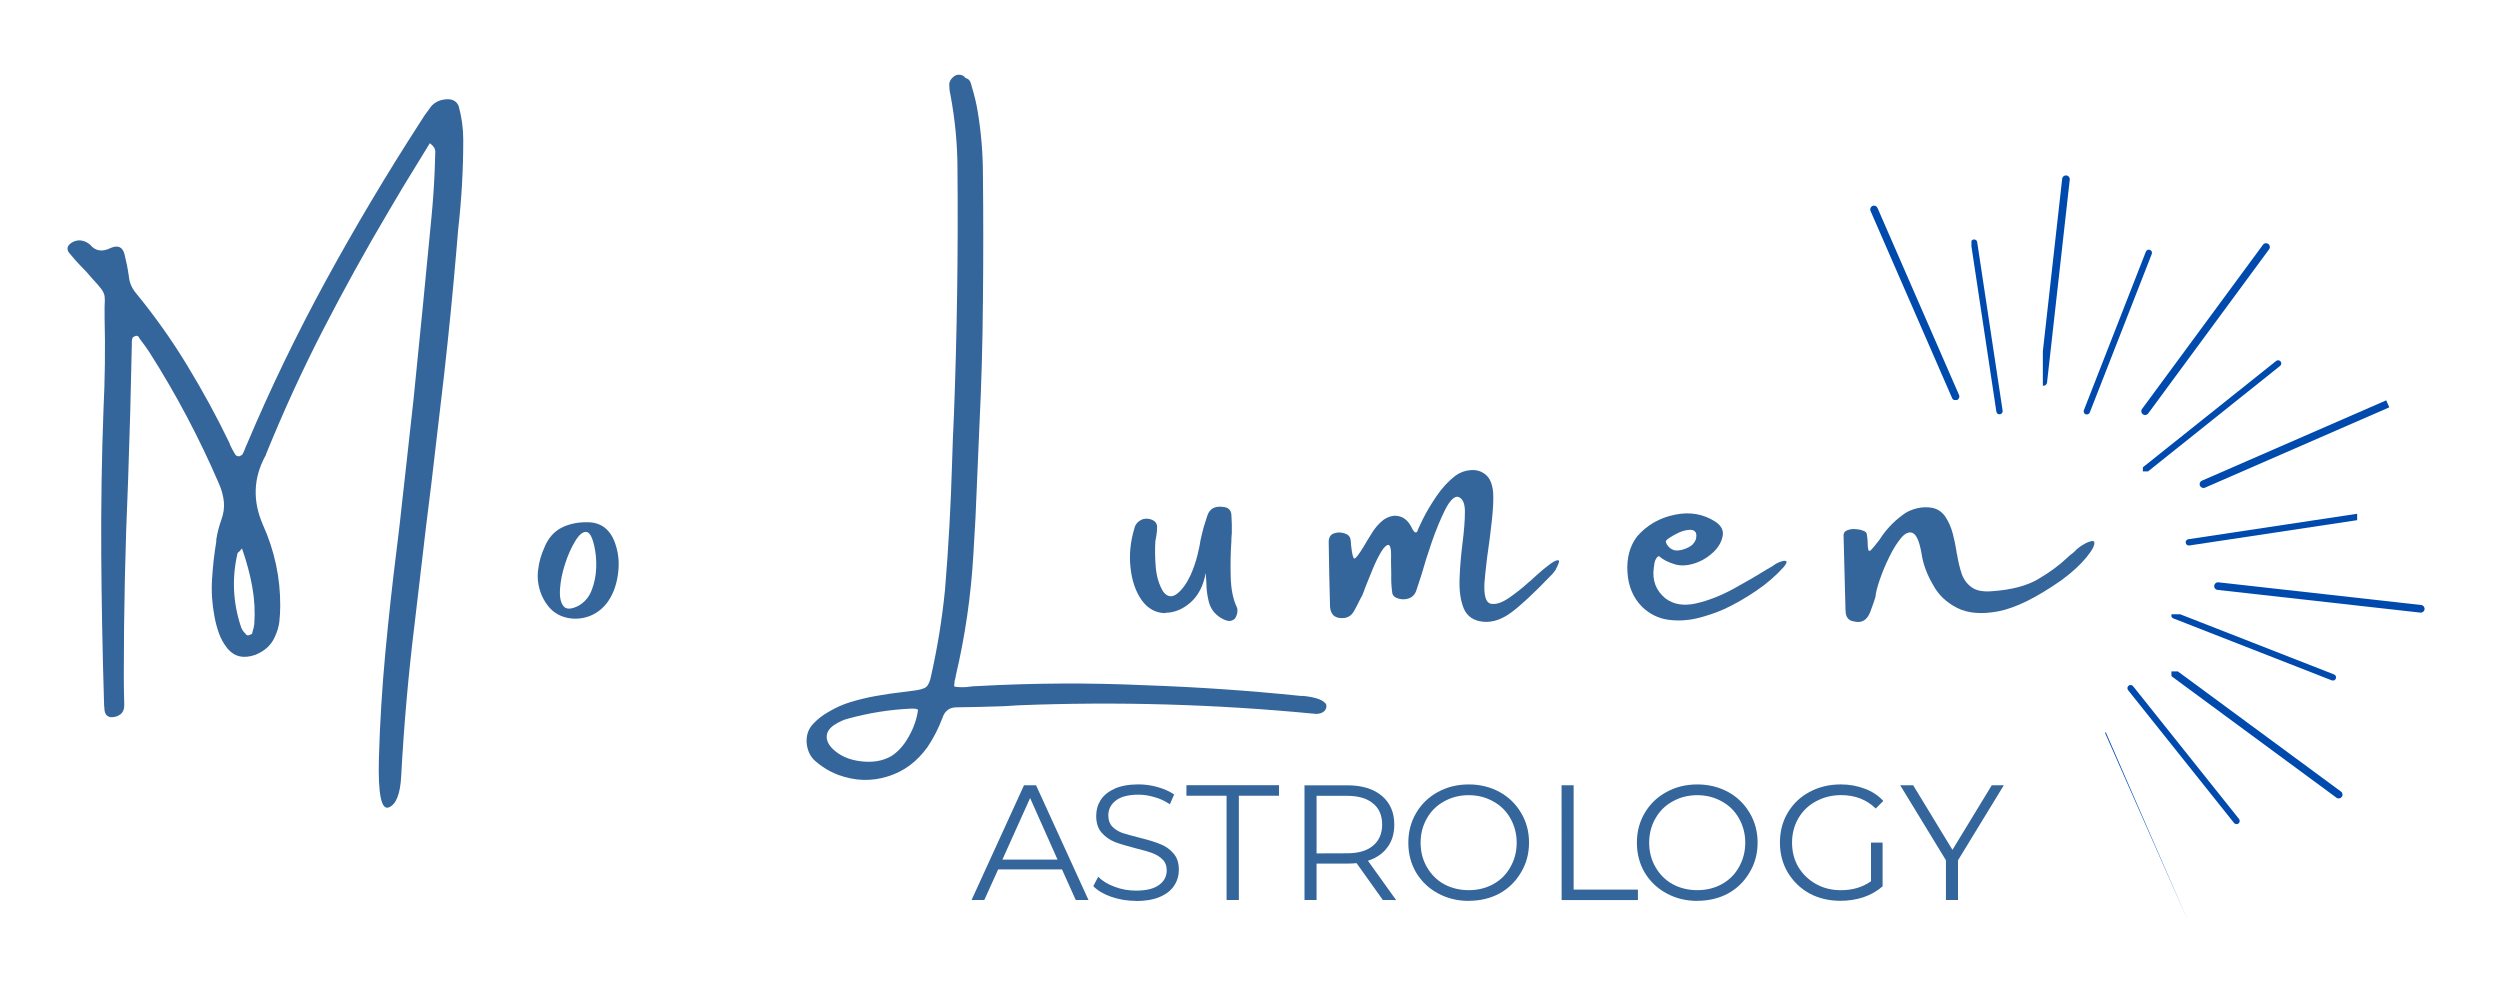
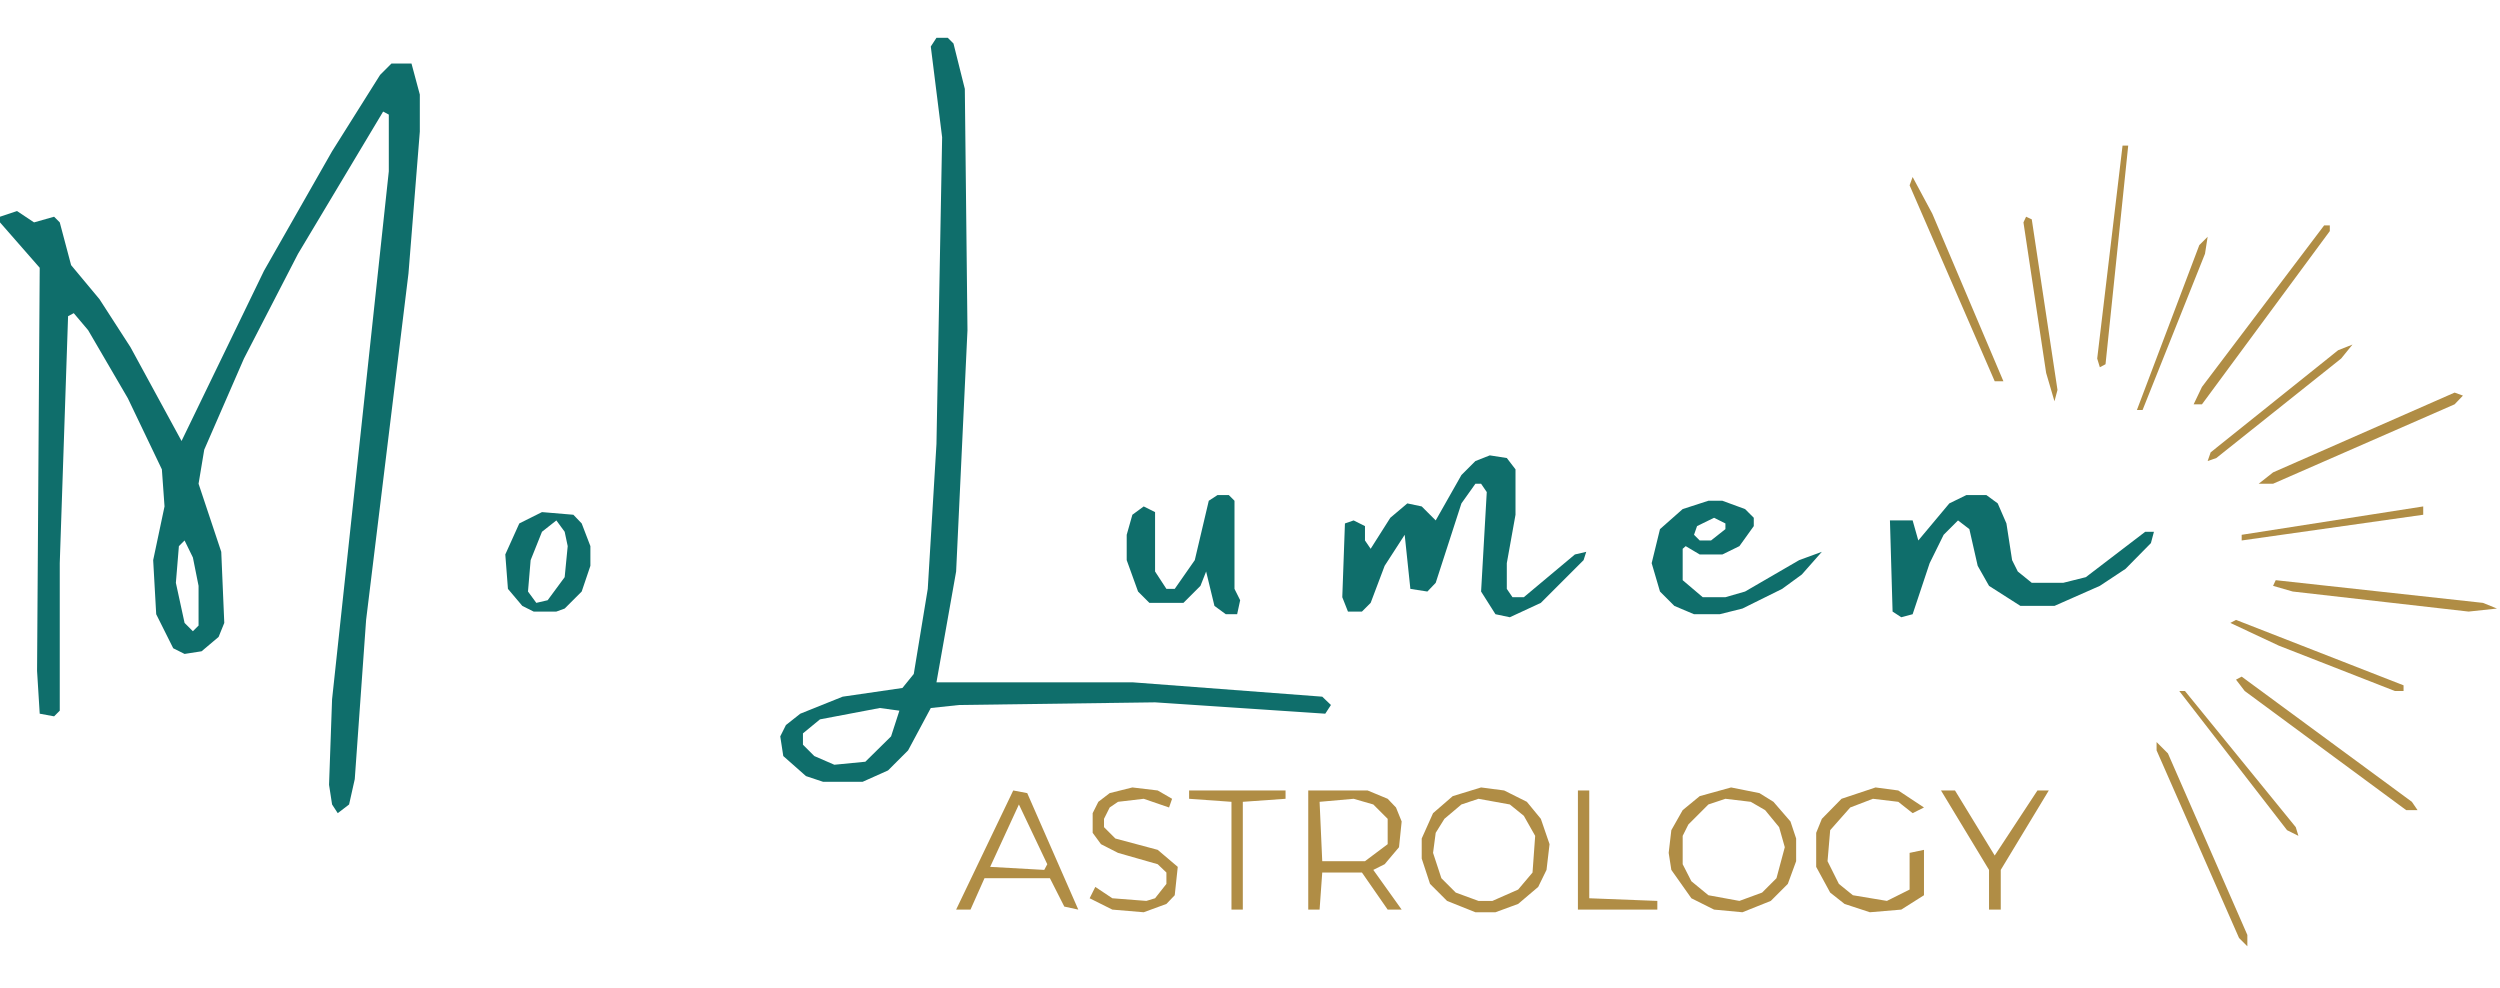
- <svg xmlns="http://www.w3.org/2000/svg" viewBox="92 146 175 69">
-   <defs>
-     <clipPath id="common">
-       <path d="m248 149 22.4 50.8-26.1 11.5-22.4-50.8z" />
-     </clipPath>
-     <clipPath id="s">
-       <path d="m240 197 6 13.6-0.652 0.289-6-13.6z" />
-     </clipPath>
-     <clipPath id="c">
-       <path d="m244 193h13v10h-13z" />
-     </clipPath>
-     <clipPath id="v">
-       <path d="m246 186h16v3h-16z" />
-     </clipPath>
-     <clipPath id="ad">
-       <path d="m245 174h15v7h-15z" />
-     </clipPath>
-     <clipPath id="u">
-       <path d="m241 163h10v13h-10z" />
-     </clipPath>
-     <clipPath id="h">
-       <path d="m235 157h3v16h-3z" />
-     </clipPath>
-     <clipPath id="t">
-       <path d="m222 160h8v14h-8z" />
-     </clipPath>
-     <clipPath id="x">
-       <path d="m239 197h7v14h-7z" />
-     </clipPath>
-     <clipPath id="q">
-       <path d="m244 189h12v6h-12z" />
-     </clipPath>
-     <clipPath id="m">
-       <path d="m244 181h13v4h-13z" />
-     </clipPath>
-     <clipPath id="aa">
-       <path d="m242 170h11v9h-11z" />
-     </clipPath>
-     <clipPath id="e">
-       <path d="m237 163h6v13h-6z" />
-     </clipPath>
-     <clipPath id="j">
-       <path d="m230 162h3v13h-3z" />
-     </clipPath>
-     <clipPath id="ag">
-       <path d="m240 193h9v11h-9z" />
-     </clipPath>
-   </defs>
-   <g fill="#34659b">
-     <g transform="translate(101 191)">
-       <path d="m23.1-37.6c0.219 0.793 0.328 1.59 0.328 2.38 0 2.12-0.121 4.22-0.359 6.31-0.043 0.438-0.078 0.871-0.109 1.3-0.25 2.96-0.543 5.91-0.875 8.86-0.293 2.53-0.59 5.07-0.891 7.61-0.117 0.961-0.234 1.92-0.359 2.89-0.273 2.36-0.547 4.7-0.828 7.05-0.43 3.51-0.734 7.02-0.922 10.5-0.062 1.28-0.355 2.02-0.875 2.22-0.523 0.195-0.75-0.945-0.688-3.42 0.07-2.48 0.223-4.95 0.453-7.42 0.227-2.43 0.492-4.85 0.797-7.27 0.145-1.13 0.273-2.27 0.391-3.39 0.062-0.594 0.129-1.2 0.203-1.81 0.195-1.74 0.391-3.48 0.578-5.22 0.438-4.3 0.859-8.6 1.27-12.9 0.102-1.08 0.176-2.17 0.219-3.27 0.008-0.352 0.019-0.695 0.031-1.03v-0.047c0.019-0.102 0.008-0.211-0.031-0.328-0.043-0.113-0.156-0.242-0.344-0.391-0.324 0.523-0.637 1.03-0.938 1.53-0.656 1.06-1.3 2.12-1.92 3.19-1.64 2.76-3.18 5.56-4.64 8.39-1.45 2.82-2.76 5.69-3.94 8.59-0.023 0.043-0.031 0.07-0.031 0.078-0.012 0.074-0.039 0.133-0.078 0.172-0.805 1.52-0.855 3.09-0.156 4.72 0.832 1.84 1.24 3.74 1.23 5.72 0 0.375-0.023 0.746-0.062 1.11-0.043 0.355-0.152 0.715-0.328 1.08-0.242 0.551-0.688 0.961-1.34 1.23-0.812 0.289-1.46 0.148-1.95-0.422-0.273-0.344-0.477-0.703-0.609-1.08-0.137-0.383-0.242-0.773-0.312-1.17-0.168-0.875-0.227-1.74-0.172-2.61 0.051-0.875 0.148-1.75 0.297-2.64v-0.141c0.07-0.457 0.188-0.91 0.344-1.36 0.164-0.438 0.227-0.863 0.188-1.28-0.043-0.426-0.156-0.848-0.344-1.27-1.36-3.16-2.98-6.24-4.88-9.22-0.199-0.301-0.414-0.598-0.641-0.891-0.043-0.062-0.086-0.129-0.125-0.203-0.012-0.008-0.039-0.019-0.078-0.031-0.031-0.008-0.059-0.016-0.078-0.016-0.043 0.023-0.09 0.043-0.141 0.062-0.055 0.023-0.09 0.055-0.109 0.094-0.043 0.117-0.059 0.25-0.047 0.406-0.062 3.21-0.152 6.43-0.266 9.66-0.195 4.5-0.297 9-0.297 13.5 0 0.695 0.012 1.39 0.031 2.09 0 0.113-0.008 0.223-0.031 0.328-0.031 0.113-0.094 0.223-0.188 0.328-0.102 0.082-0.219 0.145-0.344 0.188-0.125 0.039-0.266 0.055-0.422 0.047-0.133-0.043-0.227-0.102-0.281-0.172-0.051-0.074-0.086-0.164-0.109-0.266-0.031-0.273-0.047-0.555-0.047-0.844-0.102-3.37-0.164-6.74-0.188-10.1-0.019-3.38 0.031-6.77 0.156-10.1 0.105-2.18 0.133-4.35 0.078-6.53v-0.75c0.023-0.312 0.023-0.551 0-0.719-0.031-0.164-0.109-0.332-0.234-0.5-0.133-0.176-0.344-0.414-0.625-0.719-0.113-0.133-0.254-0.297-0.422-0.484-0.145-0.145-0.289-0.297-0.438-0.453-0.238-0.25-0.469-0.508-0.688-0.781-0.125-0.125-0.188-0.25-0.188-0.375-0.008-0.125 0.062-0.25 0.219-0.375 0.355-0.25 0.727-0.273 1.11-0.078 0.105 0.055 0.195 0.117 0.266 0.188 0.367 0.438 0.852 0.508 1.45 0.203 0.512-0.207 0.828-0.047 0.953 0.484 0.125 0.5 0.227 1.01 0.297 1.52 0.039 0.43 0.207 0.82 0.5 1.17 1.35 1.65 2.56 3.36 3.62 5.12 1.07 1.76 2.05 3.56 2.94 5.41 0.008 0.031 0.016 0.059 0.016 0.078 0.113 0.242 0.242 0.48 0.391 0.719 0.008 0.012 0.039 0.031 0.094 0.062 0.051 0.023 0.102 0.031 0.156 0.031 0.051-0.019 0.098-0.039 0.141-0.062 0.039-0.019 0.078-0.051 0.109-0.094 0.082-0.164 0.148-0.328 0.203-0.484 0.031-0.062 0.055-0.117 0.078-0.172 1.64-3.89 3.49-7.72 5.55-11.5 2.05-3.75 4.25-7.45 6.61-11.1 0.195-0.32 0.414-0.641 0.656-0.953 0.207-0.312 0.508-0.508 0.906-0.594 0.562-0.113 0.93 0.027 1.11 0.422zm-14.3 36.3c0.062-0.883 0.016-1.76-0.141-2.62-0.156-0.875-0.398-1.77-0.719-2.69-0.074 0.074-0.125 0.137-0.156 0.188-0.086 0.062-0.137 0.109-0.156 0.141-0.406 1.75-0.324 3.48 0.25 5.19 0.051 0.137 0.129 0.262 0.234 0.375 0.031 0.043 0.062 0.078 0.094 0.109 0.07 0.094 0.164 0.109 0.281 0.047 0.019-0.019 0.047-0.031 0.078-0.031 0.019-0.008 0.035-0.016 0.047-0.016 0.019 0 0.031-0.008 0.031-0.031 0.019-0.051 0.031-0.094 0.031-0.125 0.062-0.188 0.102-0.363 0.125-0.531z" />
-     </g>
-     <g transform="translate(130 191)">
-       <path d="m2.97-8.44c1-0.051 1.69 0.414 2.06 1.39 0.27 0.719 0.344 1.48 0.219 2.3-0.117 0.805-0.387 1.48-0.812 2.02-0.406 0.492-0.902 0.809-1.48 0.953-0.586 0.148-1.16 0.105-1.72-0.125-0.555-0.238-0.992-0.707-1.31-1.41-0.258-0.613-0.344-1.23-0.25-1.86 0.062-0.52 0.211-1.02 0.438-1.52 0.25-0.613 0.625-1.05 1.12-1.33 0.5-0.27 1.08-0.41 1.73-0.422zm-0.453 5.83c0.426-0.25 0.727-0.613 0.906-1.09 0.188-0.488 0.289-1 0.312-1.55 0.019-0.551-0.027-1.07-0.141-1.55-0.148-0.656-0.344-0.977-0.594-0.969-0.242 0.012-0.492 0.234-0.75 0.672-0.262 0.43-0.492 0.945-0.688 1.55-0.199 0.605-0.32 1.19-0.359 1.75-0.043 0.555 0.035 0.961 0.234 1.22 0.195 0.25 0.555 0.242 1.08-0.031z" />
-     </g>
-     <g transform="translate(142 191)" />
-     <g transform="translate(154 191)">
-       <path d="m0.359 7.95c0.488-0.305 0.906-0.762 1.25-1.38 0.352-0.617 0.57-1.25 0.656-1.89-0.055-0.023-0.105-0.043-0.156-0.062-0.086-0.012-0.18-0.016-0.281-0.016-1.5 0.062-2.99 0.297-4.47 0.703-0.312 0.082-0.613 0.219-0.906 0.406-0.352 0.219-0.547 0.477-0.578 0.781-0.031 0.312 0.105 0.617 0.406 0.922 0.5 0.488 1.16 0.781 1.97 0.875 0.812 0.102 1.52-0.012 2.11-0.344zm4.42-4.89c0.383 0.062 0.77 0.062 1.16 0 0.156-0.023 0.301-0.031 0.438-0.031 3.93-0.219 7.85-0.242 11.8-0.062 3.64 0.125 7.27 0.375 10.9 0.75h0.172c0.77 0.082 1.27 0.242 1.5 0.484 0.082 0.062 0.113 0.164 0.094 0.312-0.031 0.145-0.102 0.25-0.203 0.312-0.094 0.07-0.199 0.113-0.312 0.125-0.125 0.031-0.258 0.031-0.391 0h-0.062c-6.84-0.656-13.7-0.852-20.6-0.578l-1.02 0.062c-1.09 0.039-2.17 0.066-3.25 0.078-0.512-0.012-0.852 0.223-1.02 0.703-0.273 0.738-0.625 1.43-1.06 2.08-0.742 1.03-1.67 1.72-2.8 2.06-1.12 0.352-2.27 0.316-3.44-0.109-0.406-0.156-0.766-0.344-1.08-0.562-0.176-0.117-0.352-0.25-0.531-0.406-0.352-0.305-0.555-0.727-0.609-1.27-0.031-0.523 0.109-0.953 0.422-1.3 0.305-0.336 0.664-0.621 1.08-0.859 0.523-0.312 1.06-0.555 1.62-0.719 0.562-0.168 1.13-0.305 1.7-0.406 0.648-0.117 1.28-0.211 1.91-0.281 0.227-0.023 0.473-0.055 0.734-0.094 0.457-0.055 0.758-0.141 0.906-0.266 0.156-0.125 0.273-0.414 0.359-0.859 0.438-1.96 0.754-3.93 0.953-5.92 0.25-3 0.414-6 0.5-9.02 0.031-1.06 0.07-2.13 0.125-3.2 0.219-5.73 0.301-11.5 0.25-17.2 0-1.77-0.168-3.53-0.5-5.28-0.055-0.238-0.078-0.473-0.078-0.703 0.008-0.164 0.082-0.316 0.219-0.453 0.133-0.145 0.285-0.219 0.453-0.219 0.207 0 0.363 0.078 0.469 0.234 0.195 0.043 0.32 0.168 0.375 0.375 0.031 0.105 0.055 0.199 0.078 0.281 0.176 0.574 0.312 1.15 0.406 1.73 0.238 1.45 0.359 2.91 0.359 4.39 0.031 2.94 0.031 5.88 0 8.83-0.023 2.95-0.105 5.89-0.25 8.83l-0.156 3.66c-0.062 1.78-0.152 3.55-0.266 5.3-0.168 2.87-0.578 5.68-1.23 8.45 0 0.062-0.012 0.117-0.031 0.172-0.043 0.113-0.062 0.227-0.062 0.344-0.023 0.07-0.023 0.148 0 0.234z" />
-     </g>
-     <g transform="translate(171 191)">
-       <path d="m2.58-2.08c-0.68-0.008-1.23-0.312-1.66-0.906-0.418-0.594-0.68-1.34-0.781-2.25-0.105-0.906-0.016-1.83 0.266-2.77 0.062-0.289 0.25-0.504 0.562-0.641 0.219-0.07 0.441-0.062 0.672 0.031 0.227 0.094 0.348 0.258 0.359 0.484 0 0.199-0.016 0.398-0.047 0.594-0.031 0.156-0.059 0.305-0.078 0.438-0.031 0.555-0.023 1.16 0.031 1.83 0.062 0.656 0.238 1.23 0.531 1.7 0.289 0.367 0.613 0.406 0.969 0.125 0.352-0.281 0.664-0.711 0.938-1.3 0.207-0.469 0.367-0.938 0.484-1.41 0.113-0.469 0.188-0.828 0.219-1.08 0.031-0.102 0.047-0.172 0.047-0.203 0.051-0.207 0.102-0.414 0.156-0.625 0.082-0.258 0.164-0.523 0.25-0.797 0.156-0.52 0.531-0.738 1.12-0.656 0.352 0.031 0.547 0.211 0.578 0.531 0.031 0.438 0.039 0.875 0.031 1.31-0.023 0.188-0.031 0.375-0.031 0.562-0.055 0.781-0.07 1.61-0.047 2.48 0.019 0.867 0.164 1.59 0.438 2.16 0.031 0.062 0.039 0.164 0.031 0.297-0.012 0.137-0.055 0.273-0.125 0.406-0.074 0.125-0.199 0.203-0.375 0.234-0.168 0.023-0.391-0.051-0.672-0.219-0.43-0.27-0.703-0.641-0.828-1.11-0.117-0.469-0.172-0.922-0.172-1.36-0.012-0.25-0.027-0.473-0.047-0.672-0.156 0.887-0.508 1.57-1.05 2.06-0.543 0.48-1.14 0.727-1.78 0.734z" />
-     </g>
-     <g transform="translate(185 191)">
-       <path d="m14.1-4.3s0.004-0.008 0.016-0.031c0.07-0.07 0.238-0.223 0.5-0.453 0.258-0.238 0.531-0.461 0.812-0.672 0.281-0.219 0.488-0.328 0.625-0.328 0.133-0.008 0.098 0.18-0.109 0.562-0.012 0.055-0.047 0.117-0.109 0.188-0.055 0.062-0.109 0.137-0.172 0.219-0.012 0.023-0.027 0.039-0.047 0.047-1.2 1.25-2.13 2.12-2.8 2.62-0.668 0.5-1.32 0.727-1.97 0.672-0.68-0.062-1.14-0.367-1.38-0.922-0.23-0.562-0.328-1.25-0.297-2.08 0.031-0.82 0.098-1.64 0.203-2.47 0.113-0.883 0.172-1.63 0.172-2.23 0-0.613-0.168-0.961-0.5-1.05-0.273-0.019-0.57 0.289-0.891 0.922-0.312 0.625-0.621 1.37-0.922 2.23-0.293 0.855-0.539 1.63-0.734 2.33-0.188 0.574-0.312 0.953-0.375 1.14-0.117 0.273-0.309 0.445-0.578 0.516-0.262 0.074-0.527 0.055-0.797-0.062-0.188-0.082-0.289-0.219-0.297-0.406-0.055-0.406-0.074-0.828-0.062-1.27 0-0.289-0.008-0.57-0.016-0.844v-0.25c0.008-0.133 0.008-0.27 0-0.406 0-0.133-0.016-0.25-0.047-0.344-0.023-0.102-0.062-0.164-0.125-0.188-0.148 0-0.32 0.164-0.516 0.484-0.188 0.312-0.383 0.703-0.578 1.17-0.188 0.469-0.359 0.891-0.516 1.27-0.117 0.324-0.199 0.543-0.25 0.656-0.031 0.055-0.059 0.094-0.078 0.125-0.156 0.324-0.32 0.637-0.484 0.938-0.137 0.25-0.344 0.406-0.625 0.469-0.648 0.086-0.996-0.172-1.05-0.766-0.043-1.52-0.074-3.05-0.094-4.59 0.012-0.289 0.133-0.477 0.375-0.562 0.238-0.082 0.484-0.082 0.734 0 0.258 0.086 0.398 0.234 0.422 0.453 0.019 0.105 0.031 0.219 0.031 0.344 0.07 0.648 0.148 0.969 0.234 0.969 0.094 0 0.312-0.281 0.656-0.844 0.164-0.289 0.344-0.582 0.531-0.875 0.219-0.383 0.504-0.719 0.859-1 0.395-0.258 0.77-0.336 1.12-0.234 0.352 0.094 0.633 0.355 0.844 0.781 0.125 0.273 0.238 0.383 0.344 0.328 0 0 0.008-0.004 0.031-0.016 0.031-0.102 0.164-0.398 0.406-0.891 0.238-0.488 0.555-1.02 0.953-1.61 0.395-0.582 0.836-1.06 1.33-1.44 0.332-0.238 0.691-0.367 1.08-0.391 0.395-0.031 0.738 0.074 1.03 0.312 0.301 0.242 0.477 0.656 0.531 1.25 0.031 0.469 0 1.14-0.094 2-0.094 0.867-0.203 1.71-0.328 2.55-0.094 0.773-0.156 1.37-0.188 1.8-0.043 0.875 0.102 1.36 0.438 1.44 0.344 0.074 0.77-0.062 1.28-0.406 0.508-0.352 0.992-0.738 1.45-1.16z" />
-     </g>
-     <g transform="translate(206 191)">
-       <path d="m10.3-5.53c0.156-0.082 0.305-0.145 0.453-0.188 0.156-0.039 0.254-0.035 0.297 0.016 0.039 0.055-0.023 0.184-0.188 0.391-0.543 0.605-1.18 1.16-1.92 1.66-0.73 0.5-1.48 0.93-2.23 1.28-0.617 0.273-1.26 0.492-1.94 0.656-0.68 0.156-1.35 0.188-2.02 0.094-0.656-0.094-1.25-0.383-1.78-0.875-0.648-0.645-0.992-1.46-1.05-2.45-0.062-1 0.164-1.84 0.688-2.52 0.688-0.781 1.55-1.28 2.61-1.5 1.06-0.227 2.02-0.062 2.88 0.5 0.406 0.281 0.566 0.617 0.484 1-0.074 0.387-0.277 0.746-0.609 1.08-0.336 0.324-0.703 0.57-1.11 0.734-0.605 0.242-1.15 0.293-1.62 0.156-0.48-0.145-0.855-0.336-1.12-0.578-0.199 0.074-0.32 0.344-0.359 0.812-0.125 0.887 0.148 1.61 0.828 2.16 0.562 0.418 1.27 0.531 2.12 0.344 0.852-0.195 1.73-0.535 2.62-1.02 0.895-0.488 1.69-0.953 2.39-1.39 0.219-0.113 0.41-0.234 0.578-0.359zm-5.61-2.22c-0.094-0.133-0.262-0.188-0.5-0.156-0.23 0.023-0.465 0.09-0.703 0.203-0.242 0.117-0.453 0.234-0.641 0.359-0.18 0.125-0.258 0.215-0.234 0.266 0 0.031 0.019 0.09 0.062 0.172 0.039 0.074 0.102 0.152 0.188 0.234 0.094 0.086 0.207 0.148 0.344 0.188 0.145 0.031 0.328 0.023 0.547-0.031 0.352-0.102 0.602-0.234 0.75-0.391 0.145-0.164 0.223-0.328 0.234-0.484 0.019-0.156 0.004-0.273-0.047-0.359z" />
-     </g>
-     <g transform="translate(221 191)">
-       <path d="m17-6.98c0.344-0.156 0.539-0.188 0.594-0.094 0.062 0.211-0.121 0.574-0.547 1.09-0.418 0.512-0.992 1.04-1.72 1.58-1.74 1.22-3.21 1.95-4.41 2.19-1.19 0.23-2.16 0.152-2.92-0.234-0.75-0.383-1.31-0.914-1.67-1.59-0.449-0.758-0.727-1.52-0.828-2.27-0.148-0.812-0.352-1.27-0.609-1.38-0.25-0.113-0.523 0-0.812 0.344-0.281 0.336-0.559 0.777-0.828 1.33-0.273 0.555-0.496 1.09-0.672 1.61-0.18 0.523-0.277 0.918-0.297 1.19-0.055 0.156-0.102 0.305-0.141 0.438-0.074 0.219-0.152 0.434-0.234 0.641-0.23 0.574-0.621 0.781-1.17 0.625-0.305-0.051-0.48-0.238-0.531-0.562-0.023-0.219-0.031-0.441-0.031-0.672 0-0.188-0.008-0.383-0.016-0.594-0.031-1.38-0.07-2.78-0.109-4.19 0-0.164 0.078-0.281 0.234-0.344 0.164-0.07 0.352-0.102 0.562-0.094 0.219 0.012 0.406 0.047 0.562 0.109 0.164 0.055 0.254 0.133 0.266 0.234 0.039 0.23 0.062 0.43 0.062 0.594 0 0.242 0.016 0.414 0.047 0.516 0.031 0.105 0.098 0.105 0.203 0 0.113-0.113 0.305-0.348 0.578-0.703 0.426-0.676 0.961-1.25 1.61-1.73 0.281-0.219 0.613-0.375 1-0.469 0.383-0.094 0.758-0.102 1.12-0.031 0.383 0.094 0.688 0.312 0.906 0.656 0.219 0.336 0.383 0.719 0.5 1.16 0.113 0.438 0.195 0.84 0.25 1.2 0.008 0.105 0.023 0.188 0.047 0.25 0.082 0.5 0.191 0.953 0.328 1.36 0.145 0.398 0.379 0.711 0.703 0.938 0.32 0.23 0.797 0.32 1.42 0.266 1.35-0.094 2.43-0.375 3.22-0.844 0.801-0.469 1.47-0.961 2.02-1.48 0.082-0.07 0.156-0.141 0.219-0.203 0.125-0.082 0.227-0.164 0.312-0.25 0.195-0.219 0.457-0.41 0.781-0.578z" />
-     </g>
-     <g transform="translate(160 209)">
-       <path d="m6.34-2.14h-4.47l-0.969 2.14h-0.891l3.67-8.03h0.844l3.67 8.03h-0.891zm-0.312-0.688-1.92-4.31-1.94 4.31z" />
-     </g>
-     <g transform="translate(168 209)">
-       <path d="m3.52 0.062c-0.594 0-1.17-0.094-1.72-0.281-0.543-0.188-0.965-0.438-1.27-0.75l0.344-0.656c0.289 0.293 0.676 0.527 1.16 0.703 0.477 0.18 0.973 0.266 1.48 0.266 0.719 0 1.25-0.129 1.61-0.391 0.363-0.258 0.547-0.602 0.547-1.03 0-0.32-0.102-0.578-0.297-0.766-0.188-0.188-0.422-0.332-0.703-0.438-0.281-0.102-0.68-0.219-1.19-0.344-0.605-0.156-1.09-0.301-1.45-0.438-0.355-0.145-0.664-0.363-0.922-0.656-0.25-0.289-0.375-0.68-0.375-1.17 0-0.406 0.102-0.773 0.312-1.11 0.219-0.332 0.547-0.598 0.984-0.797 0.445-0.195 1-0.297 1.66-0.297 0.457 0 0.906 0.062 1.34 0.188 0.445 0.125 0.832 0.297 1.16 0.516l-0.297 0.688c-0.336-0.227-0.695-0.395-1.08-0.5-0.375-0.113-0.75-0.172-1.12-0.172-0.699 0-1.23 0.137-1.58 0.406-0.355 0.273-0.531 0.621-0.531 1.05 0 0.324 0.094 0.586 0.281 0.781 0.195 0.199 0.441 0.352 0.734 0.453 0.301 0.094 0.695 0.203 1.19 0.328 0.594 0.148 1.07 0.293 1.42 0.438 0.363 0.137 0.672 0.352 0.922 0.641 0.258 0.281 0.391 0.668 0.391 1.16 0 0.406-0.109 0.777-0.328 1.11-0.219 0.336-0.559 0.602-1.02 0.797-0.449 0.188-1 0.281-1.66 0.281z" />
-     </g>
-     <g transform="translate(175 209)">
-       <path d="m2.86-7.3h-2.81v-0.734h6.48v0.734h-2.81v7.3h-0.859z" />
-     </g>
-     <g transform="translate(182 209)">
-       <path d="m6.8 0-1.84-2.58c-0.211 0.023-0.422 0.031-0.641 0.031h-2.16v2.55h-0.844v-8.03h3c1.02 0 1.82 0.246 2.41 0.734 0.582 0.492 0.875 1.16 0.875 2.02 0 0.637-0.164 1.17-0.484 1.59-0.312 0.43-0.766 0.742-1.36 0.938l1.97 2.75zm-2.5-3.27c0.789 0 1.39-0.176 1.81-0.531 0.426-0.352 0.641-0.848 0.641-1.48 0-0.645-0.215-1.14-0.641-1.48-0.418-0.352-1.02-0.531-1.81-0.531h-2.14v4.03z" />
-     </g>
-     <g transform="translate(190 209)">
-       <path d="m4.81 0.062c-0.793 0-1.51-0.176-2.16-0.531-0.648-0.352-1.15-0.836-1.52-1.45-0.367-0.625-0.547-1.32-0.547-2.09 0-0.77 0.18-1.46 0.547-2.08 0.363-0.625 0.867-1.11 1.52-1.47 0.645-0.352 1.36-0.531 2.16-0.531 0.801 0 1.52 0.18 2.16 0.531 0.633 0.344 1.13 0.828 1.5 1.45 0.375 0.625 0.562 1.32 0.562 2.09 0 0.773-0.188 1.47-0.562 2.09-0.367 0.625-0.867 1.12-1.5 1.47-0.637 0.344-1.36 0.516-2.16 0.516zm0-0.75c0.633 0 1.21-0.141 1.72-0.422 0.52-0.289 0.922-0.691 1.2-1.2 0.289-0.508 0.438-1.08 0.438-1.7s-0.148-1.19-0.438-1.7c-0.281-0.508-0.684-0.906-1.2-1.19-0.512-0.289-1.09-0.438-1.72-0.438-0.637 0-1.21 0.148-1.73 0.438-0.512 0.281-0.914 0.68-1.2 1.19-0.293 0.512-0.438 1.08-0.438 1.7s0.145 1.2 0.438 1.7c0.289 0.512 0.691 0.914 1.2 1.2 0.52 0.281 1.1 0.422 1.73 0.422z" />
-     </g>
-     <g transform="translate(200 209)">
-       <path d="m1.31-8.03h0.844v7.3h4.5v0.734h-5.34z" />
-     </g>
-     <g transform="translate(206 209)">
-       <path d="m4.81 0.062c-0.793 0-1.51-0.176-2.16-0.531-0.648-0.352-1.15-0.836-1.52-1.45-0.367-0.625-0.547-1.32-0.547-2.09 0-0.77 0.18-1.46 0.547-2.08 0.363-0.625 0.867-1.11 1.52-1.47 0.645-0.352 1.36-0.531 2.16-0.531 0.801 0 1.52 0.18 2.16 0.531 0.633 0.344 1.13 0.828 1.5 1.45 0.375 0.625 0.562 1.32 0.562 2.09 0 0.773-0.188 1.47-0.562 2.09-0.367 0.625-0.867 1.12-1.5 1.47-0.637 0.344-1.36 0.516-2.16 0.516zm0-0.75c0.633 0 1.21-0.141 1.72-0.422 0.52-0.289 0.922-0.691 1.2-1.2 0.289-0.508 0.438-1.08 0.438-1.7s-0.148-1.19-0.438-1.7c-0.281-0.508-0.684-0.906-1.2-1.19-0.512-0.289-1.09-0.438-1.72-0.438-0.637 0-1.21 0.148-1.73 0.438-0.512 0.281-0.914 0.68-1.2 1.19-0.293 0.512-0.438 1.08-0.438 1.7s0.145 1.2 0.438 1.7c0.289 0.512 0.691 0.914 1.2 1.2 0.52 0.281 1.1 0.422 1.73 0.422z" />
-     </g>
-     <g transform="translate(216 209)">
-       <path d="m6.97-4.02h0.812v3.06c-0.375 0.336-0.824 0.59-1.34 0.766-0.512 0.168-1.05 0.25-1.61 0.25-0.805 0-1.53-0.172-2.17-0.516-0.637-0.352-1.14-0.844-1.52-1.47-0.367-0.625-0.547-1.32-0.547-2.09 0-0.77 0.18-1.47 0.547-2.09 0.375-0.625 0.879-1.11 1.52-1.45 0.645-0.352 1.38-0.531 2.19-0.531 0.602 0 1.16 0.102 1.67 0.297 0.52 0.188 0.957 0.477 1.31 0.859l-0.531 0.531c-0.637-0.625-1.45-0.938-2.42-0.938-0.648 0-1.23 0.148-1.77 0.438-0.523 0.281-0.934 0.68-1.23 1.19-0.293 0.512-0.438 1.08-0.438 1.7s0.145 1.2 0.438 1.7c0.301 0.5 0.711 0.898 1.23 1.19 0.52 0.293 1.1 0.438 1.75 0.438 0.82 0 1.52-0.207 2.11-0.625z" />
-     </g>
-     <g transform="translate(225 209)">
-       <path d="m4.06-2.78v2.78h-0.844v-2.78l-3.2-5.25h0.906l2.75 4.52 2.75-4.52h0.844z" />
-     </g>
-   </g>
-   <g clip-path="url(#c)">
-     <g clip-path="url(#common)">
-       <path d="m244 193v-0.004c0.086-0.117 0.254-0.141 0.371-0.055l11.5 8.47c0.117 0.086 0.141 0.25 0.055 0.367l-0.004 0.004c-0.086 0.117-0.25 0.145-0.367 0.059l-11.5-8.47c-0.117-0.086-0.141-0.25-0.055-0.367" fill="#004aad" />
-     </g>
-   </g>
-   <g clip-path="url(#v)">
-     <g clip-path="url(#common)">
-       <path d="m247 187v-0.008c0.016-0.145 0.145-0.246 0.289-0.23l14.2 1.59c0.141 0.016 0.246 0.148 0.23 0.293v0.004c-0.016 0.145-0.148 0.25-0.293 0.234l-14.2-1.59c-0.145-0.016-0.25-0.145-0.23-0.289" fill="#004aad" />
-     </g>
-   </g>
-   <g clip-path="url(#ad)">
-     <g clip-path="url(#common)">
-       <path d="m246 180-0.004-0.004c-0.059-0.133 0.004-0.289 0.137-0.348l13.1-5.71c0.133-0.055 0.289 0.004 0.348 0.137v0.004c0.059 0.137 0 0.289-0.133 0.348l-13.1 5.71c-0.133 0.059-0.289-0.004-0.344-0.137" fill="#004aad" />
-     </g>
-   </g>
-   <g clip-path="url(#u)">
-     <g clip-path="url(#common)">
-       <path d="m242 175-0.004-0.004c-0.117-0.086-0.141-0.25-0.055-0.367l8.47-11.5c0.086-0.117 0.25-0.141 0.367-0.055l0.004 0.004c0.117 0.086 0.145 0.25 0.059 0.367l-8.47 11.5c-0.086 0.117-0.25 0.141-0.367 0.055" fill="#004aad" />
-     </g>
-   </g>
-   <g clip-path="url(#h)">
-     <g clip-path="url(#common)">
-       <path d="m235 173h-0.004c-0.145-0.016-0.25-0.145-0.234-0.289l1.59-14.2c0.019-0.145 0.148-0.246 0.293-0.23h0.004c0.145 0.016 0.25 0.145 0.234 0.293l-1.59 14.2c-0.016 0.145-0.145 0.246-0.289 0.23" fill="#004aad" />
-     </g>
-   </g>
-   <g clip-path="url(#t)">
-     <g clip-path="url(#common)">
-       <path d="m229 174-0.008 0.004c-0.133 0.059-0.289-0.004-0.344-0.137l-5.71-13.1c-0.059-0.137 0-0.289 0.133-0.348l0.008-0.004c0.133-0.059 0.285 0.004 0.344 0.137l5.71 13.1c0.059 0.133 0 0.285-0.133 0.344" fill="#004aad" />
-     </g>
-   </g>
-   <g clip-path="url(#x)">
-     <g clip-path="url(#common)">
-       <g clip-path="url(#s)">
-         <path d="m239 197h0.008c0.133-0.059 0.289 0.004 0.344 0.137l5.71 13.1c0.059 0.133 0 0.289-0.137 0.348h-0.004c-0.133 0.059-0.289 0-0.344-0.133l-5.71-13.1c-0.059-0.133 0-0.289 0.133-0.348" fill="#004aad" />
-       </g>
-     </g>
-   </g>
-   <g clip-path="url(#q)">
-     <g clip-path="url(#common)">
-       <path d="m244 189 0.004-0.004c0.043-0.113 0.172-0.168 0.281-0.125l11.1 4.34c0.113 0.047 0.168 0.172 0.125 0.285v0.004c-0.047 0.113-0.172 0.168-0.285 0.125l-11.1-4.34c-0.113-0.047-0.168-0.172-0.125-0.285" fill="#004aad" />
-     </g>
-   </g>
-   <g clip-path="url(#m)">
-     <g clip-path="url(#common)">
-       <path d="m245 184v-0.008c-0.019-0.117 0.062-0.23 0.184-0.246l11.8-1.78c0.121-0.019 0.234 0.066 0.25 0.184v0.004c0.019 0.121-0.062 0.234-0.184 0.25l-11.8 1.78c-0.121 0.016-0.23-0.066-0.25-0.184" fill="#004aad" />
-     </g>
-   </g>
-   <g clip-path="url(#aa)">
-     <g clip-path="url(#common)">
-       <path d="m242 179-0.004-0.004c-0.074-0.094-0.059-0.234 0.035-0.309l9.3-7.42c0.098-0.074 0.234-0.062 0.309 0.035l0.004 0.004c0.074 0.094 0.059 0.23-0.035 0.305l-9.3 7.43c-0.094 0.074-0.234 0.059-0.309-0.035" fill="#004aad" />
-     </g>
-   </g>
-   <g clip-path="url(#e)">
-     <g clip-path="url(#common)">
-       <path d="m238 175h-0.004c-0.113-0.043-0.168-0.172-0.125-0.285l4.34-11.1c0.047-0.113 0.172-0.168 0.285-0.125h0.004c0.113 0.047 0.168 0.172 0.125 0.285l-4.34 11.1c-0.047 0.113-0.172 0.168-0.285 0.121" fill="#004aad" />
-     </g>
-   </g>
-   <g clip-path="url(#j)">
-     <g clip-path="url(#common)">
-       <path d="m232 175h-0.004c-0.121 0.019-0.234-0.062-0.25-0.184l-1.78-11.8c-0.016-0.121 0.066-0.234 0.184-0.25l0.004-0.004c0.121-0.016 0.234 0.066 0.25 0.188l1.78 11.8c0.019 0.121-0.066 0.23-0.184 0.25" fill="#004aad" />
-     </g>
-   </g>
-   <g clip-path="url(#ag)">
-     <g clip-path="url(#common)">
-       <path d="m241 194 0.004-0.004c0.094-0.074 0.23-0.059 0.309 0.035l7.42 9.3c0.074 0.098 0.059 0.234-0.035 0.309l-0.004 0.004c-0.094 0.074-0.23 0.059-0.309-0.035l-7.42-9.3c-0.074-0.094-0.059-0.234 0.035-0.309" fill="#004aad" />
-     </g>
-   </g>
+ <svg xmlns="http://www.w3.org/2000/svg" viewBox="0 0 661 261">
+   <path fill="#0f6e6b" fill-rule="evenodd" d="M143.3 135.4L137.3 138.4L133.6 146.6L134.3 155.7L138.1 160.2L141.1 161.7L147.1 161.7L149.3 160.9L153.8 156.4L156.1 149.6L156.1 144.4L153.8 138.4L151.6 136.1ZM147.1 137.6L149.3 140.6L150.1 144.4L149.3 152.6L144.8 158.7L141.8 159.4L139.6 156.4L140.3 148.1L143.3 140.6ZM436.7 148.9L438.9 156.4L442.7 160.2L447.9 162.4L454.7 162.4L460.7 160.9L471.2 155.7L476.4 151.9L481.7 145.9L475.7 148.1L461.4 156.4L456.2 157.9L450.2 157.9L444.9 153.4L444.9 145.1L445.7 144.4L449.4 146.6L455.4 146.6L459.9 144.4L463.7 139.1L463.7 136.9L461.4 134.6L455.4 132.4L451.7 132.4L444.9 134.6L438.9 139.9ZM456.2 138.4L456.2 139.9L452.4 142.9L449.4 142.9L447.9 141.4L448.7 139.1L453.2 136.9ZM500.4 161.7L502.7 163.2L505.7 162.4L510.2 148.9L513.9 141.4L517.7 137.6L520.7 139.9L522.9 149.6L525.9 154.9L534.2 160.2L543.2 160.2L555.2 154.9L562.0 150.4L568.7 143.6L569.5 140.6L567.2 140.6L551.5 152.6L545.5 154.1L537.2 154.1L533.5 151.1L532.0 148.1L530.5 138.4L528.2 133.1L525.2 130.9L519.9 130.9L515.4 133.1L507.2 142.9L505.7 137.6L499.7 137.6ZM324.9 130.9L321.9 130.9L319.6 132.4L315.9 148.1L310.6 155.7L308.4 155.7L305.4 151.1L305.4 135.4L302.4 133.9L299.4 136.1L297.9 141.4L297.9 148.1L300.9 156.4L303.9 159.4L312.9 159.4L317.4 154.9L318.9 151.1L321.1 160.2L324.1 162.4L327.1 162.4L327.9 158.7L326.4 155.7L326.4 132.4ZM419.4 145.9L416.4 146.6L402.9 157.9L399.9 157.9L398.4 155.7L398.4 148.9L400.7 136.1L400.7 124.1L398.4 121.1L393.9 120.4L390.1 121.9L386.4 125.6L379.6 137.6L375.9 133.9L372.1 133.1L367.6 136.9L362.4 145.1L360.9 142.9L360.9 139.1L357.9 137.6L355.6 138.4L354.9 157.9L356.4 161.7L360.1 161.7L362.4 159.4L366.1 149.6L371.4 141.4L372.9 155.7L377.4 156.4L379.6 154.1L386.4 133.1L390.1 127.9L391.6 127.9L393.1 130.1L391.6 156.4L395.4 162.4L399.2 163.2L407.4 159.4L418.7 148.1ZM108.8 16.8L103.5 16.8L100.5 19.8L87.8 40.0L69.8 71.6L48.0 116.6L34.5 91.8L26.3 79.1L18.8 70.1L15.8 58.8L14.3 57.3L9.0 58.8L4.5 55.8L0.0 57.3L0.0 58.8L10.5 70.8L9.8 177.4L10.5 188.7L14.3 189.4L15.8 187.9L15.8 148.9L18.0 83.6L19.5 82.8L23.3 87.3L33.8 105.3L42.8 124.1L43.5 133.9L40.5 148.1L41.3 162.4L45.8 171.4L48.8 172.9L53.3 172.2L57.8 168.4L59.3 164.7L58.5 145.9L52.5 127.9L54.0 118.9L64.5 94.8L78.8 67.1L101.3 29.5L102.8 30.3L102.8 45.3L87.8 184.9L87.0 207.5L87.8 212.7L89.3 215.0L92.3 212.7L93.8 206.0L96.8 163.9L108.0 72.3L111.0 34.8L111.0 25.0ZM48.8 142.9L51.0 147.4L52.5 154.9L52.5 165.4L51.0 166.9L48.8 164.7L46.5 154.1L47.3 144.4ZM247.6 10.0L246.1 12.3L249.1 36.3L247.6 117.4L245.3 155.7L241.6 178.2L238.6 181.9L222.8 184.2L211.6 188.7L207.8 191.7L206.3 194.7L207.1 199.9L213.1 205.2L217.6 206.7L228.1 206.7L234.8 203.7L240.1 198.4L246.1 187.2L253.6 186.4L305.4 185.7L350.4 188.7L351.9 186.4L349.6 184.2L299.4 180.4L247.6 180.4L252.8 151.1L255.8 87.3L255.1 23.5L252.1 11.5L250.6 10.0ZM237.8 187.9L235.6 194.7L228.8 201.4L220.6 202.2L215.3 199.9L212.3 196.9L212.3 193.9L216.8 190.2L232.6 187.2Z" />
+   <path fill="#b08d45" fill-rule="evenodd" d="M513.2 209.0L525.9 230.0L525.9 240.5L529.0 240.5L529.0 230.0L541.7 209.0L538.7 209.0L527.4 226.2L516.9 209.0ZM417.2 209.0L417.2 240.5L438.2 240.5L438.2 238.2L420.2 237.5L420.2 209.0ZM345.9 209.0L345.9 240.5L348.9 240.5L349.6 230.7L360.1 230.7L366.9 240.5L370.6 240.5L363.1 230.0L366.1 228.5L369.9 224.0L370.6 217.2L369.1 213.5L366.9 211.2L361.6 209.0ZM348.9 212.0L357.9 211.2L363.1 212.7L366.9 216.5L366.9 223.2L360.9 227.7L349.6 227.7ZM314.4 209.0L314.4 211.2L325.6 212.0L325.6 240.5L328.6 240.5L328.6 212.0L339.9 211.2L339.9 209.0ZM267.9 209.0L252.8 240.5L256.6 240.5L260.3 232.2L277.6 232.2L281.4 239.7L285.1 240.5L271.6 209.7ZM269.4 212.7L276.9 228.5L276.1 230.0L261.8 229.2ZM495.9 208.2L486.9 211.2L481.7 216.5L480.2 220.2L480.2 229.2L483.9 236.0L487.7 239.0L494.4 241.2L502.7 240.5L508.7 236.7L508.7 224.7L504.9 225.5L504.9 235.2L498.9 238.2L489.9 236.7L486.2 233.7L483.2 227.7L483.9 219.5L489.2 213.5L495.2 211.2L501.9 212.0L505.7 215.0L508.7 213.5L501.9 209.0ZM457.7 208.2L449.4 210.5L444.9 214.2L441.9 219.5L441.2 225.5L441.9 230.0L447.2 237.5L453.2 240.5L460.7 241.2L468.2 238.2L472.7 233.7L474.9 227.7L474.9 221.7L473.4 217.2L468.9 212.0L465.2 209.7ZM456.2 211.2L462.9 212.0L466.7 214.2L470.4 218.7L471.9 224.0L469.7 232.2L465.9 236.0L459.9 238.2L451.7 236.7L447.2 233.0L444.9 228.5L444.9 221.0L446.4 218.0L451.7 212.7ZM391.6 208.2L384.1 210.5L378.9 215.0L375.9 221.7L375.9 227.0L378.1 233.7L382.6 238.2L390.1 241.2L395.4 241.2L401.4 239.0L406.7 234.5L408.9 230.0L409.7 223.2L407.4 216.5L403.7 212.0L397.7 209.0ZM390.9 211.2L399.2 212.7L402.9 215.7L405.9 221.0L405.2 230.7L401.4 235.2L394.6 238.2L390.9 238.2L384.9 236.0L381.1 232.2L378.9 225.5L379.6 220.2L381.9 216.5L386.4 212.7ZM299.4 208.2L293.4 209.7L290.4 212.0L288.9 215.0L288.9 220.2L291.1 223.2L295.6 225.5L306.1 228.5L308.4 230.7L308.4 233.7L305.4 237.5L303.1 238.2L294.1 237.5L289.6 234.5L288.1 237.5L294.1 240.5L302.4 241.2L308.4 239.0L310.6 236.7L311.4 229.2L306.1 224.7L294.9 221.7L291.9 218.7L291.9 216.5L293.4 213.5L295.6 212.0L302.4 211.2L309.1 213.5L309.9 211.2L306.1 209.0ZM570.2 196.2L570.2 198.4L592.0 248.0L594.2 250.2L594.2 247.2L573.2 199.2ZM576.2 182.7L604.7 219.5L607.7 221.0L607.0 218.7L577.7 182.7ZM591.2 179.7L593.5 182.7L636.2 214.2L639.2 214.2L637.7 212.0L592.7 178.9ZM589.7 164.7L602.5 170.7L633.2 182.7L635.5 182.7L635.5 181.2L591.2 163.9ZM601.0 154.9L606.2 156.4L652.7 161.7L660.2 160.9L656.5 159.4L601.7 153.4ZM640.7 133.9L592.7 141.4L592.7 142.9L640.7 136.1ZM651.2 104.6L649.0 103.8L601.0 124.9L597.2 127.9L601.0 127.9L649.0 106.9ZM622.0 91.1L618.2 92.6L584.5 119.6L583.7 121.9L586.0 121.1L619.0 94.8ZM583.7 62.6L581.5 64.8L565.0 108.4L566.5 108.4L583.0 67.1ZM616.0 59.6L614.5 59.6L582.2 102.3L580.0 106.9L582.2 106.9L616.0 61.1ZM535.7 57.3L535.0 58.8L541.0 98.6L543.2 106.1L544.0 103.1L537.2 58.0ZM505.7 46.8L504.9 49.0L527.4 100.8L529.7 100.8L510.9 56.5ZM562.7 38.5L561.2 38.5L554.5 94.8L555.2 97.1L556.7 96.3Z" />
</svg>
